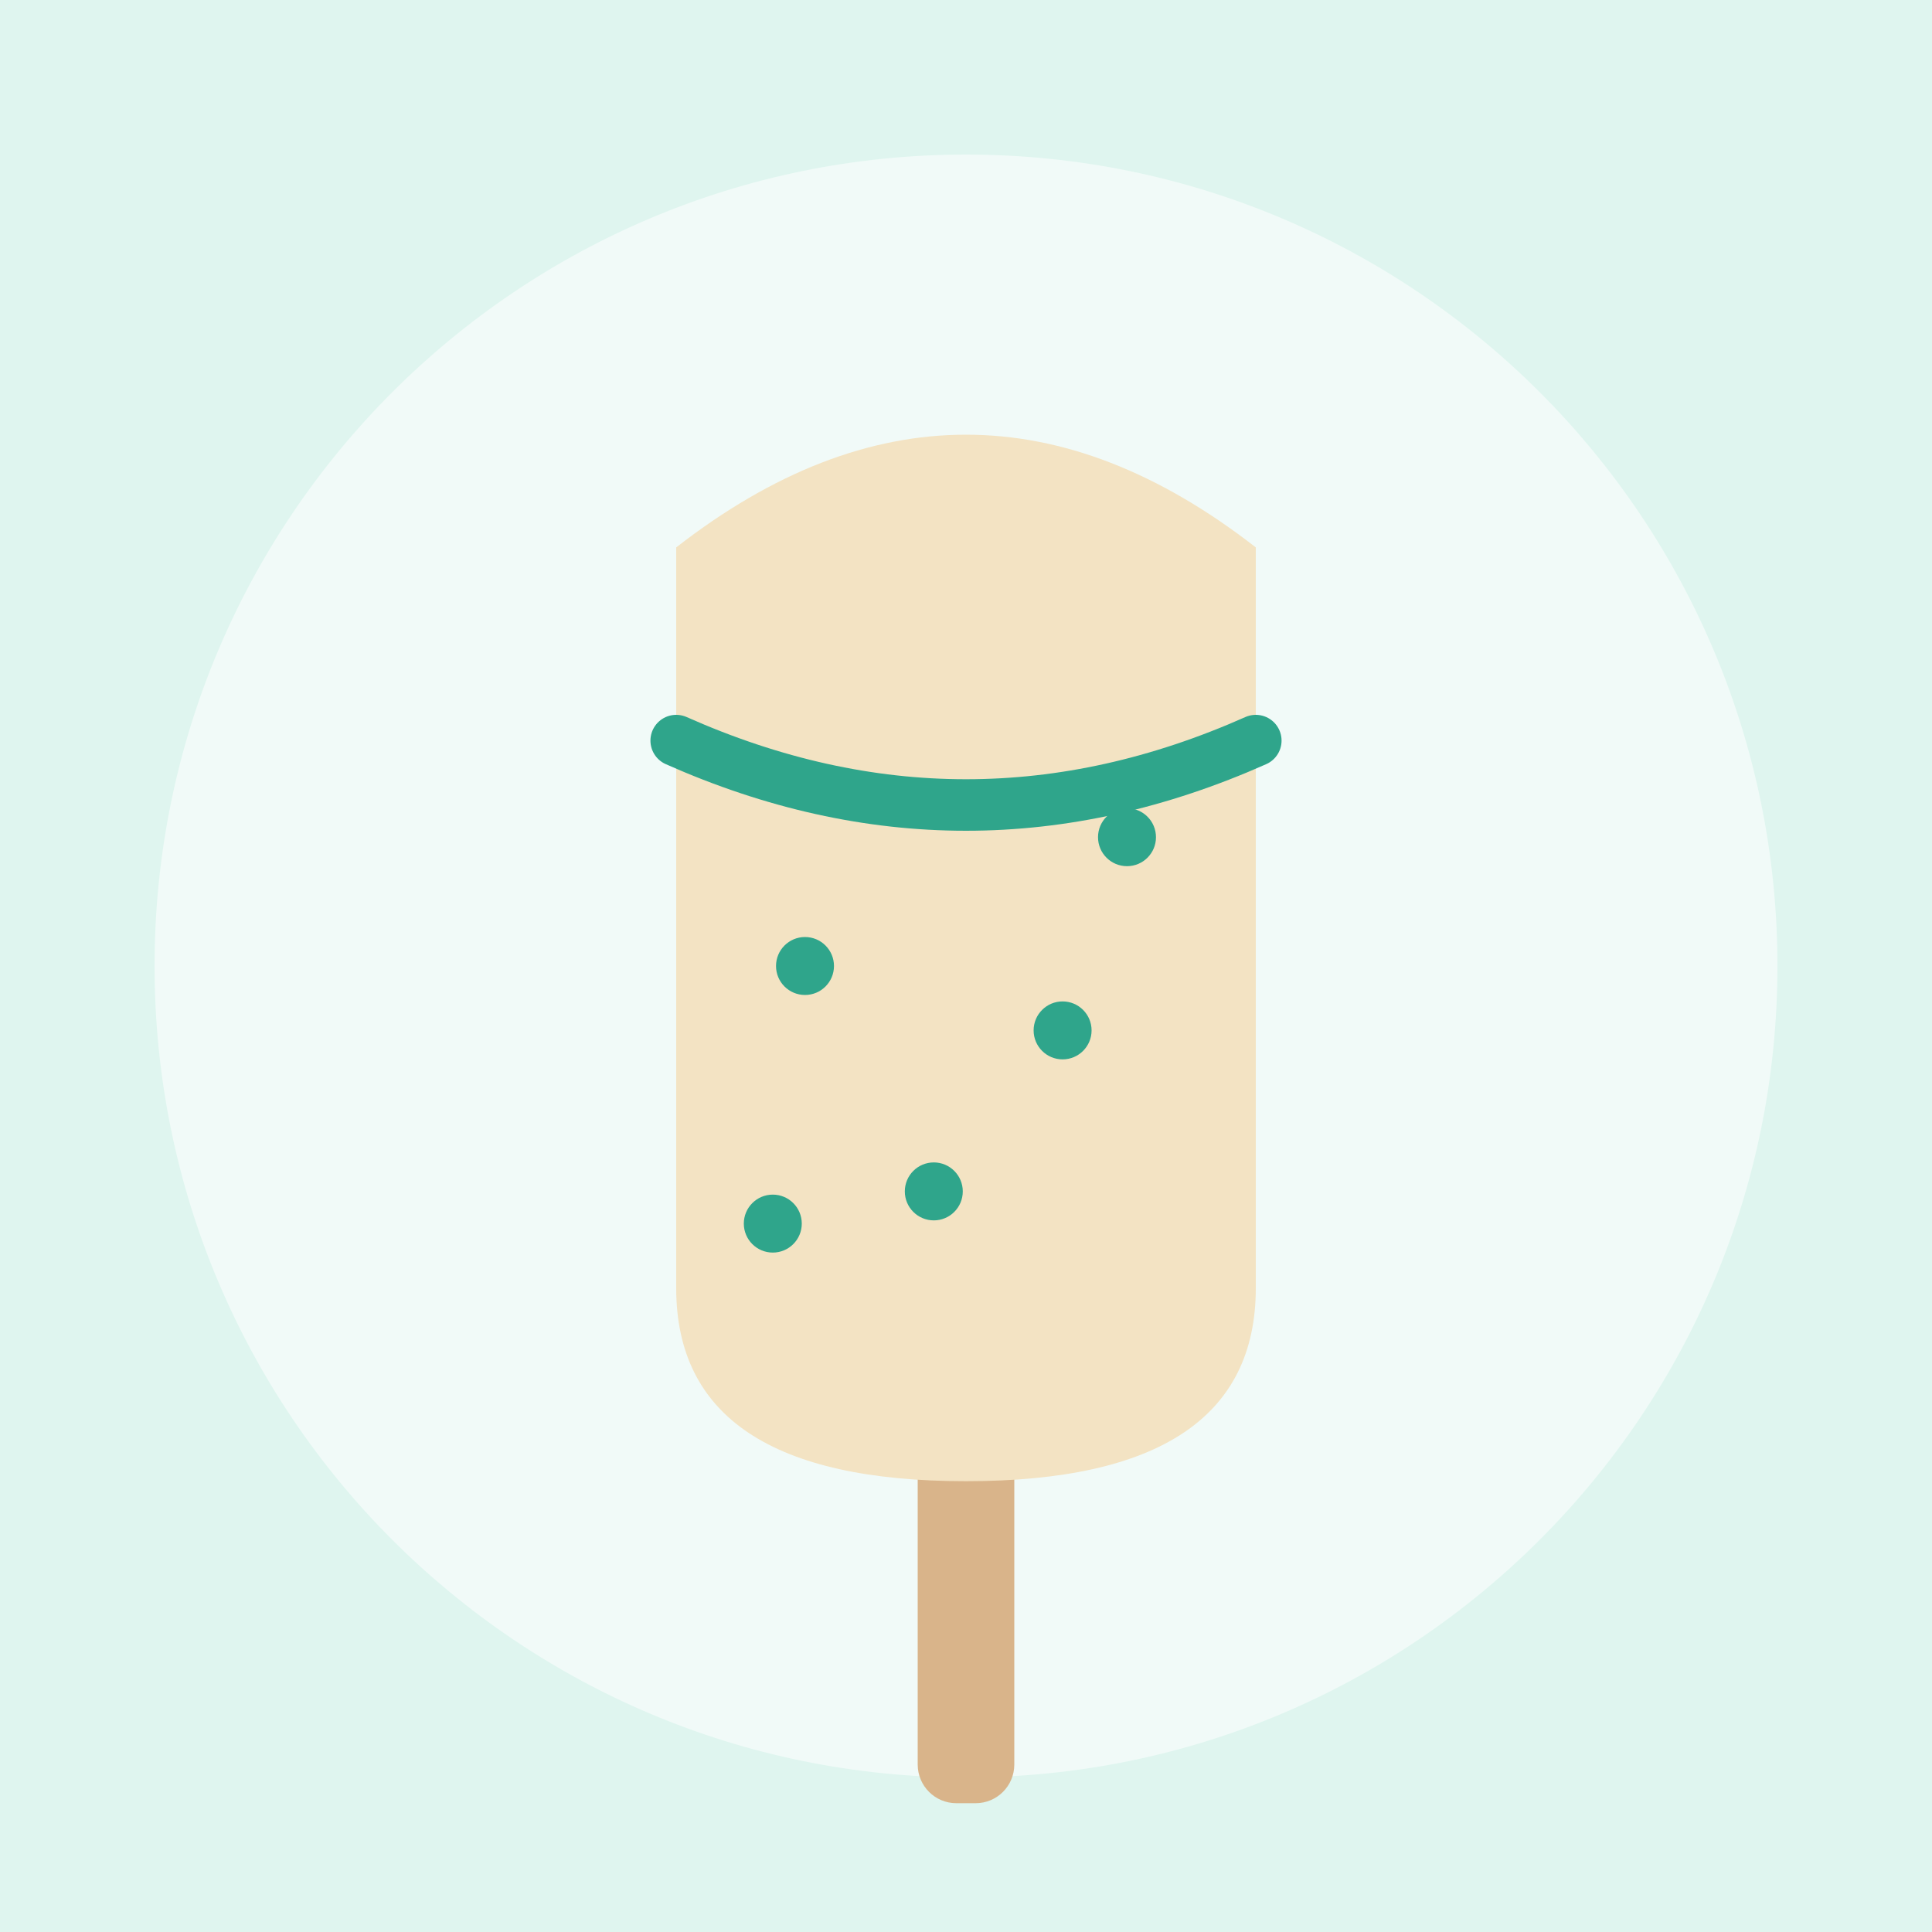
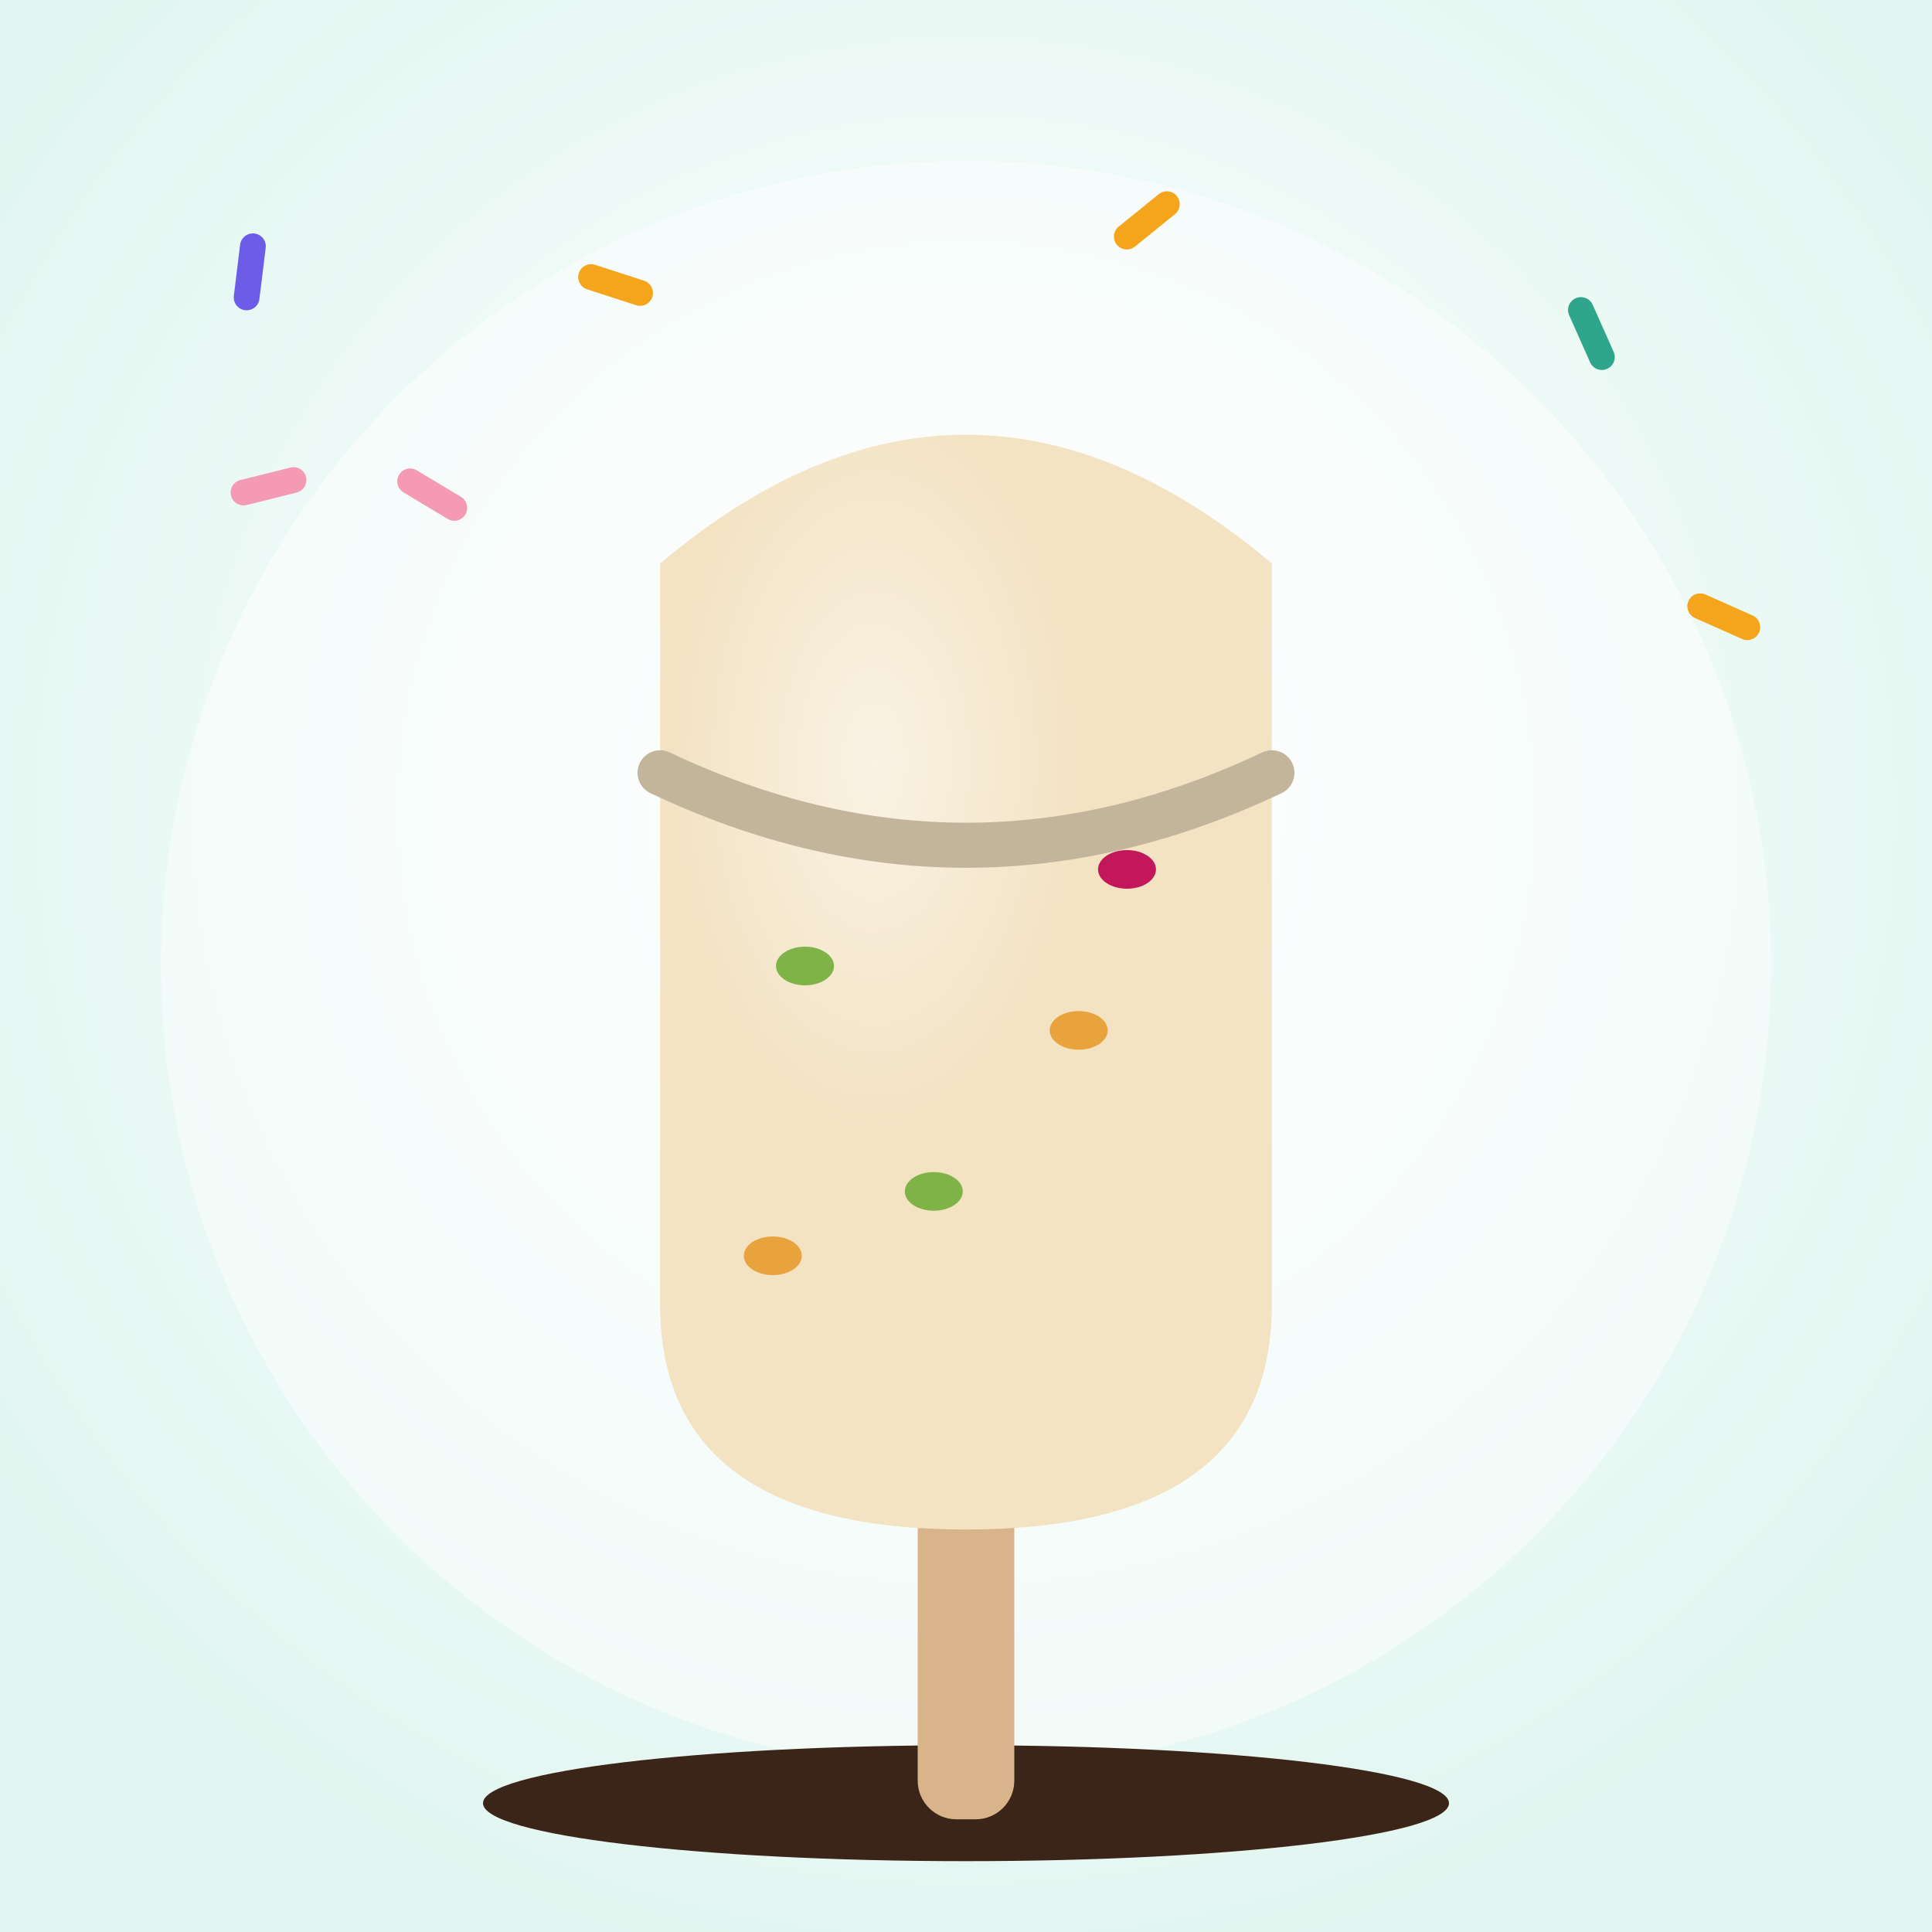
<svg xmlns="http://www.w3.org/2000/svg" viewBox="0 0 600 600" width="600" height="600">
-   <rect width="600" height="600" fill="#dff5ef" />
-   <circle cx="300.0" cy="300.0" r="252.0" fill="#ffffff" opacity="0.55" />
-   <rect x="285" y="440" width="30" height="120" rx="12" fill="#d9b48a" />
-   <path d="M210 170 q90 -70 180 0 v230 q0 60 -90 60 t-90 -60z" fill="#f3e3c3" />
-   <path d="M210 230 q90 40 180 0" fill="none" stroke="#2fa58b" stroke-width="16" stroke-linecap="round" />
-   <circle cx="250" cy="300" r="9" fill="#2fa58b" />
-   <circle cx="330" cy="320" r="9" fill="#2fa58b" />
-   <circle cx="290" cy="370" r="9" fill="#2fa58b" />
-   <circle cx="350" cy="260" r="9" fill="#2fa58b" />
-   <circle cx="240" cy="380" r="9" fill="#2fa58b" />
+   <style>
+ .float{animation:float 4s ease-in-out infinite;transform-box:fill-box;transform-origin:center}
+ .shadow{animation:shadow 4s ease-in-out infinite;transform-box:fill-box;transform-origin:center}
+ .twinkle{animation:twinkle 2.6s ease-in-out infinite}
+ .fall{animation:fall 7s linear infinite}
+ .drip{animation:drip 3.2s ease-in-out infinite;transform-box:fill-box;transform-origin:top}
+ .glow{animation:glow 5s ease-in-out infinite}
+ @keyframes float{0%,100%{transform:translateY(0) rotate(0)}50%{transform:translateY(-14px) rotate(-1.5deg)}}
+ @keyframes shadow{0%,100%{transform:scale(1);opacity:.28}50%{transform:scale(.86);opacity:.18}}
+ @keyframes twinkle{0%,100%{opacity:.25}50%{opacity:1}}
+ @keyframes fall{0%{transform:translateY(-80px)}100%{transform:translateY(820px)}}
+ @keyframes drip{0%,100%{transform:scaleY(1)}50%{transform:scaleY(1.25)}}
+ @keyframes glow{0%,100%{opacity:.35}50%{opacity:.6}}
+ @media (prefers-reduced-motion:reduce){*{animation:none!important}}
+ </style>
+   <defs>
+     <radialGradient id="bg14" cx="50%" cy="42%" r="65%">
+       <stop offset="0" stop-color="#ffffff" />
+       <stop offset="1" stop-color="#dff5ef" />
+     </radialGradient>
+     <radialGradient id="sh14" cx="35%" cy="30%" r="75%">
+       <stop offset="0" stop-color="#ffffff" stop-opacity=".55" />
+       <stop offset=".45" stop-color="#ffffff" stop-opacity="0" />
+     </radialGradient>
+     <linearGradient id="cone14" x1="0" y1="0" x2="1" y2="1">
+       <stop offset="0" stop-color="#f2c27a" />
+       <stop offset="1" stop-color="#c98a3e" />
+     </linearGradient>
+     <pattern id="waffle14" width="26" height="26" patternUnits="userSpaceOnUse" patternTransform="rotate(45)">
+       <rect width="26" height="26" fill="none" />
+       <path d="M0 0H26M0 0V26" stroke="#b27631" stroke-width="3" opacity=".55" />
+     </pattern>
+   </defs>
+   <rect width="600" height="600" fill="url(#bg14)" />
+   <circle cx="300" cy="300" r="250" fill="#ffffff" opacity=".45" class="glow" />
+   <g class="twinkle" style="animation-delay:2.4s">
+     <rect x="96" y="152" width="24" height="8" rx="4" fill="#f59ab5" transform="rotate(166 96 152)" />
+   </g>
+   <g class="twinkle" style="animation-delay:1.2s">
+     <rect x="181" y="81" width="24" height="8" rx="4" fill="#f4a51c" transform="rotate(18 181 81)" />
+   </g>
+   <g class="twinkle" style="animation-delay:0.7s">
+     <rect x="283" y="180" width="24" height="8" rx="4" fill="#ffffff" transform="rotate(100 283 180)" />
+   </g>
+   <g class="twinkle" style="animation-delay:2.1s">
+     <rect x="493" y="91" width="24" height="8" rx="4" fill="#2fa58b" transform="rotate(66 493 91)" />
+   </g>
+   <g class="twinkle" style="animation-delay:1.7s">
+     <rect x="368" y="64" width="24" height="8" rx="4" fill="#f4a51c" transform="rotate(141 368 64)" />
+   </g>
+   <g class="twinkle" style="animation-delay:0.9s">
+     <rect x="126" y="144" width="24" height="8" rx="4" fill="#f59ab5" transform="rotate(31 126 144)" />
+   </g>
+   <g class="twinkle" style="animation-delay:1.5s">
+     <rect x="83" y="73" width="24" height="8" rx="4" fill="#6c5ce7" transform="rotate(97 83 73)" />
+   </g>
+   <g class="twinkle" style="animation-delay:1.8s">
+     <rect x="526" y="183" width="24" height="8" rx="4" fill="#f4a51c" transform="rotate(24 526 183)" />
+   </g>
+   <ellipse cx="300" cy="560" rx="150" ry="18" fill="#3b2418" class="shadow" />
+   <g class="float">
+     <rect x="285" y="440" width="30" height="125" rx="12" fill="#d9b48a" />
+     <path d="M205 175 q95 -80 190 0 v230 q0 70 -95 70 t-95 -70z" fill="#f3e3c3" />
+     <path d="M205 175 q95 -80 190 0 v230 q0 70 -95 70 t-95 -70z" fill="url(#sh14)" />
+     <path d="M205 240 q95 45 190 0" fill="none" stroke="#c2b59c" stroke-width="14" stroke-linecap="round" />
+     <ellipse cx="250" cy="300" rx="9" ry="6" fill="#7fb347" />
+     <ellipse cx="335" cy="320" rx="9" ry="6" fill="#e8a33d" />
+     <ellipse cx="290" cy="370" rx="9" ry="6" fill="#7fb347" />
+     <ellipse cx="350" cy="270" rx="9" ry="6" fill="#c2185b" />
+     <ellipse cx="240" cy="390" rx="9" ry="6" fill="#e8a33d" />
+   </g>
</svg>
